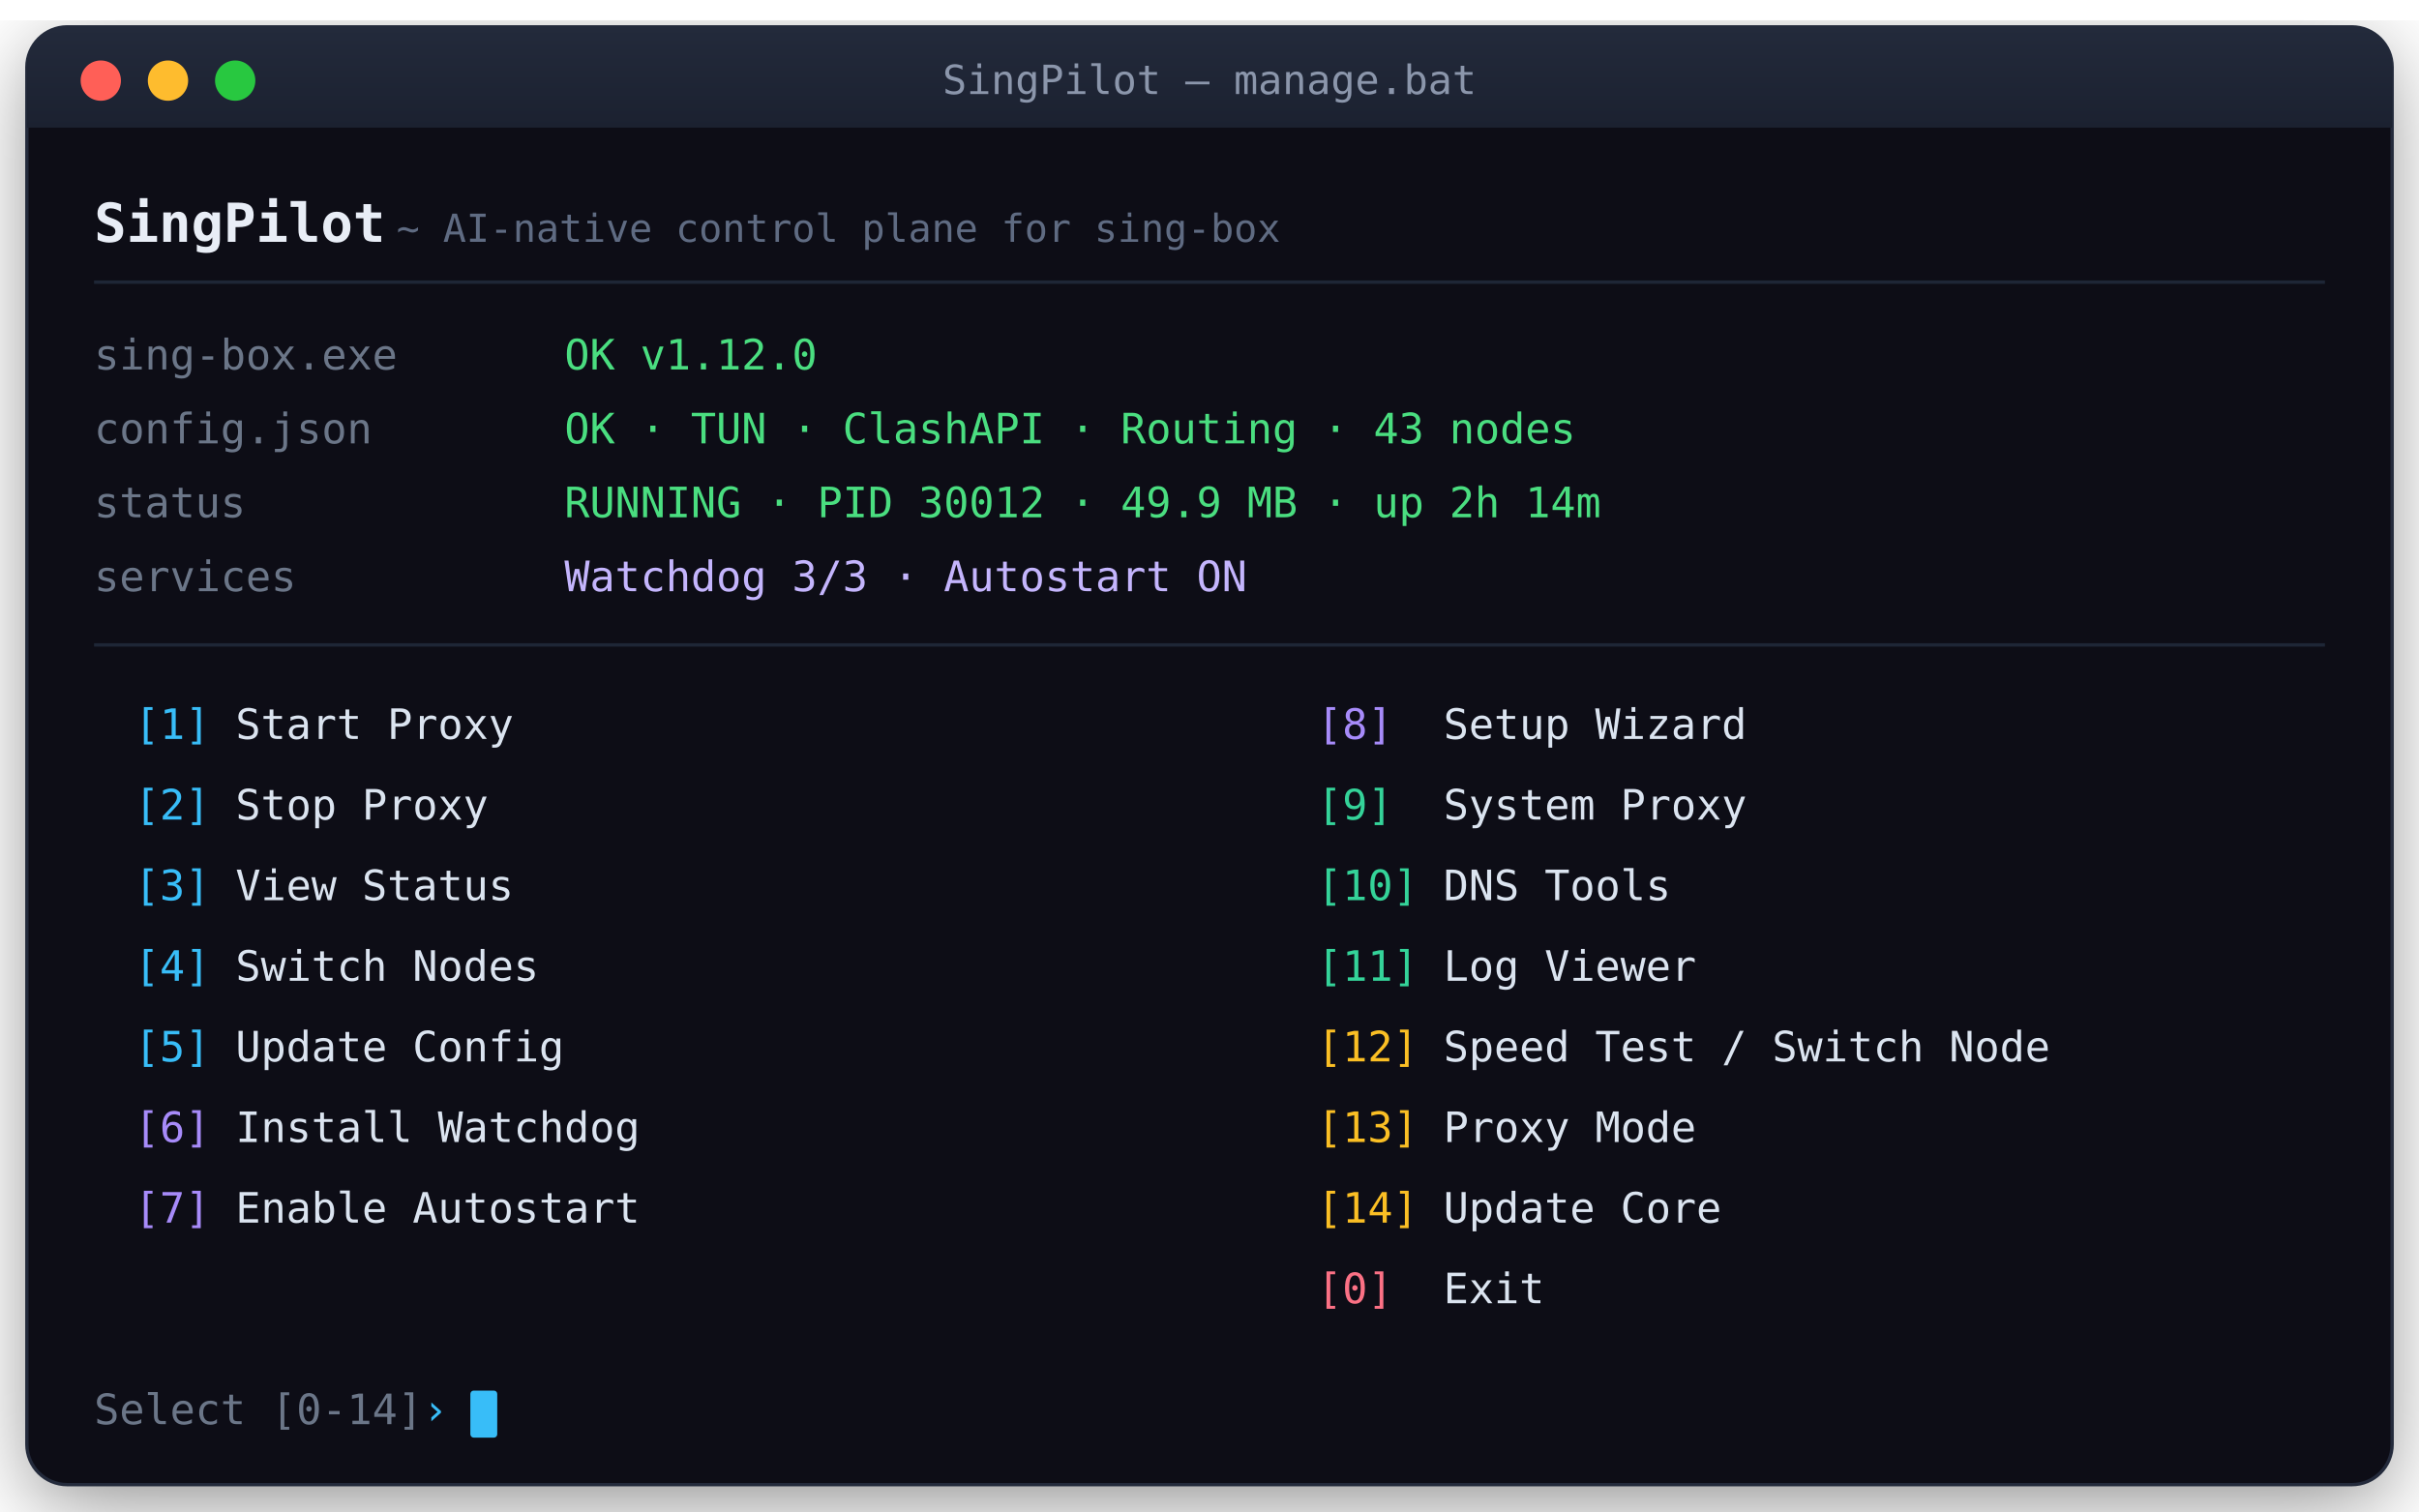
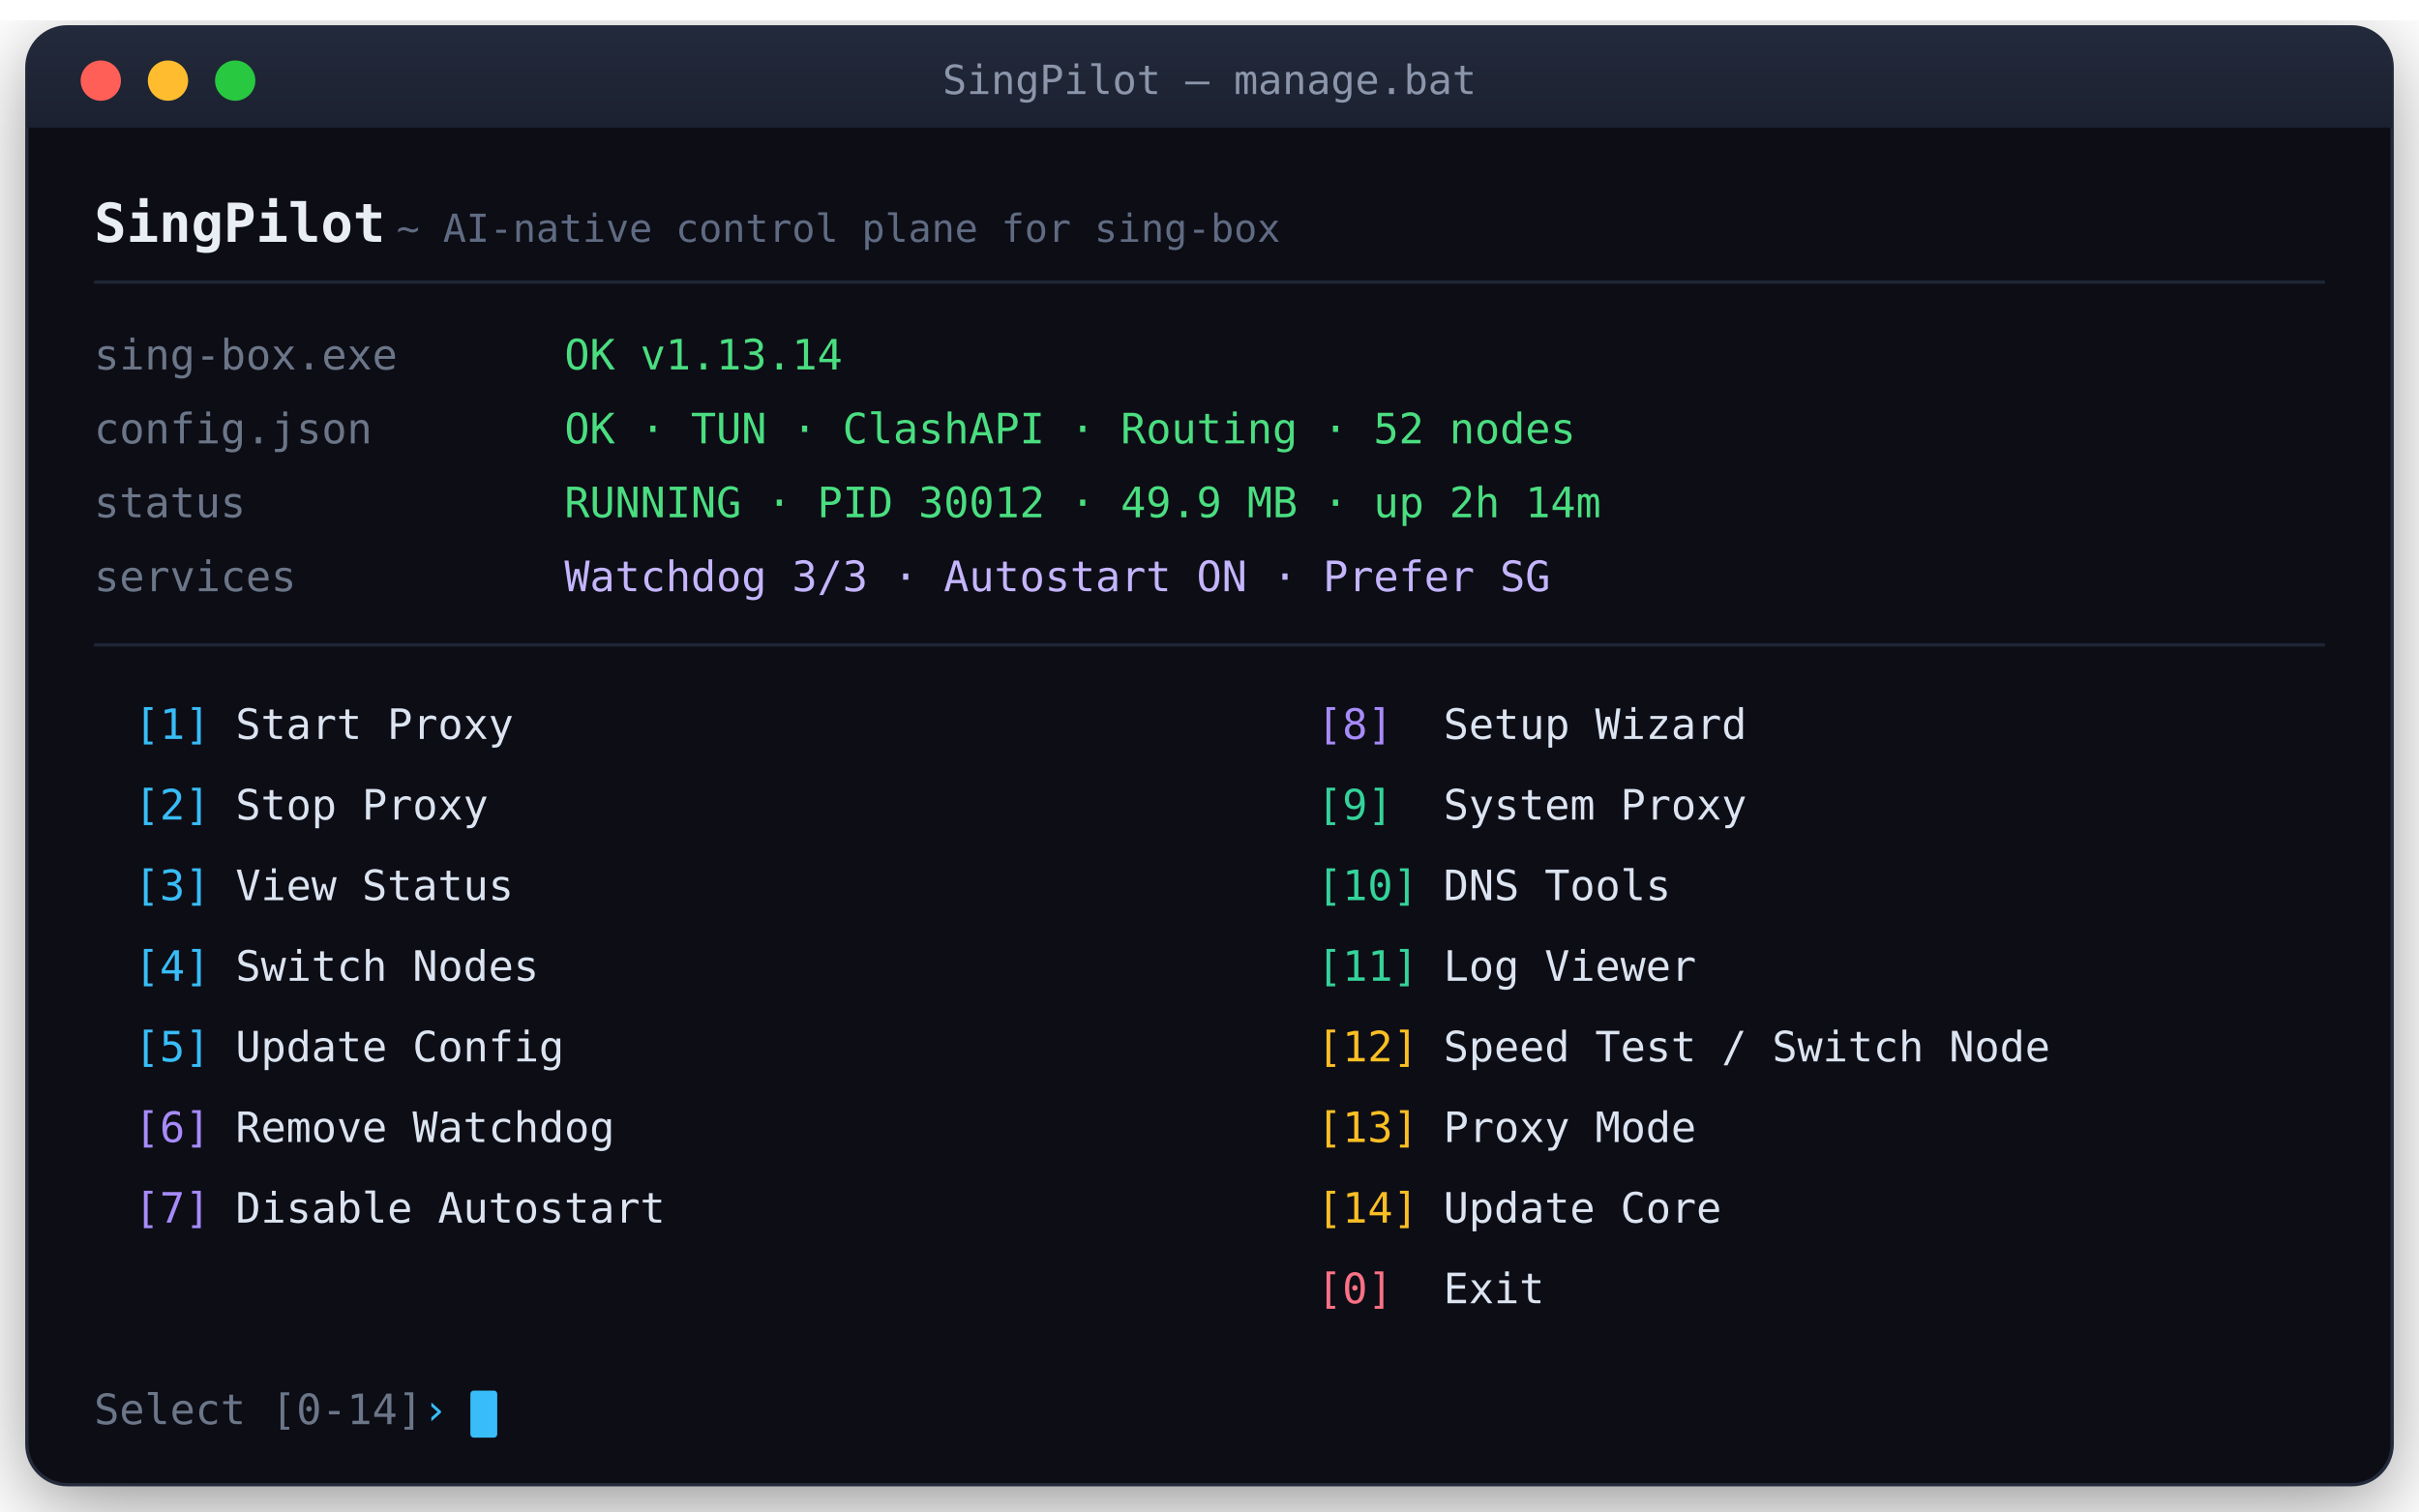
<svg xmlns="http://www.w3.org/2000/svg" viewBox="0 0 720 450" font-family="'Cascadia Code', 'Consolas', ui-monospace, monospace">
  <defs>
    <linearGradient id="tbar" x1="0" y1="0" x2="0" y2="1">
      <stop offset="0%" stop-color="#232a3b" />
      <stop offset="100%" stop-color="#1b2130" />
    </linearGradient>
    <filter id="win" x="-10%" y="-10%" width="120%" height="120%">
      <feDropShadow dx="0" dy="6" stdDeviation="14" flood-color="#000" flood-opacity="0.45" />
    </filter>
  </defs>
  <g filter="url(#win)">
    <rect x="8" y="8" width="704" height="434" rx="12" fill="#0b0f18" />
  </g>
  <rect x="8" y="8" width="704" height="434" rx="12" fill="none" stroke="#232a3b" />
  <path d="M8,20 a12,12 0 0 1 12,-12 h680 a12,12 0 0 1 12,12 v18 h-704 z" fill="url(#tbar)" />
  <circle cx="30" cy="24" r="6" fill="#ff5f57" />
  <circle cx="50" cy="24" r="6" fill="#febc2e" />
  <circle cx="70" cy="24" r="6" fill="#28c840" />
  <text x="360" y="28" text-anchor="middle" font-size="12" fill="#8b96ab">SingPilot — manage.bat</text>
  <text x="28" y="72" font-size="16" font-weight="700" fill="#e8edf6">SingPilot</text>
  <text x="118" y="72" font-size="11.5" fill="#5f6b82">~ AI-native control plane for sing-box</text>
  <line x1="28" y1="84" x2="692" y2="84" stroke="#1e2636" stroke-width="1" />
  <g font-size="12.5">
    <text x="28" y="110" fill="#6b7688">sing-box.exe</text>
-     <text x="168" y="110" fill="#4ade80">OK  v1.12.0</text>
+     <text x="168" y="110" fill="#4ade80">OK  v1.13.14</text>
    <text x="28" y="132" fill="#6b7688">config.json</text>
-     <text x="168" y="132" fill="#4ade80">OK  ·  TUN · ClashAPI · Routing · 43 nodes</text>
+     <text x="168" y="132" fill="#4ade80">OK  ·  TUN · ClashAPI · Routing · 52 nodes</text>
    <text x="28" y="154" fill="#6b7688">status</text>
    <text x="168" y="154" fill="#4ade80">RUNNING  ·  PID 30012 · 49.9 MB · up 2h 14m</text>
    <text x="28" y="176" fill="#6b7688">services</text>
-     <text x="168" y="176" fill="#c4b5fd">Watchdog 3/3  ·  Autostart ON</text>
+     <text x="168" y="176" fill="#c4b5fd">Watchdog 3/3  ·  Autostart ON  ·  Prefer SG</text>
  </g>
  <line x1="28" y1="192" x2="692" y2="192" stroke="#1e2636" stroke-width="1" />
  <g font-size="12.5" fill="#dbe4f0">
    <text x="40" y="220">
      <tspan fill="#38bdf8">[1]</tspan>  Start Proxy</text>
    <text x="40" y="244">
      <tspan fill="#38bdf8">[2]</tspan>  Stop Proxy</text>
    <text x="40" y="268">
      <tspan fill="#38bdf8">[3]</tspan>  View Status</text>
    <text x="40" y="292">
      <tspan fill="#38bdf8">[4]</tspan>  Switch Nodes</text>
    <text x="40" y="316">
      <tspan fill="#38bdf8">[5]</tspan>  Update Config</text>
    <text x="40" y="340">
-       <tspan fill="#a78bfa">[6]</tspan>  Install Watchdog</text>
+       <tspan fill="#a78bfa">[6]</tspan>  Remove Watchdog</text>
    <text x="40" y="364">
-       <tspan fill="#a78bfa">[7]</tspan>  Enable Autostart</text>
+       <tspan fill="#a78bfa">[7]</tspan>  Disable Autostart</text>
    <text x="392" y="220">
      <tspan fill="#a78bfa">[8]</tspan>  Setup Wizard</text>
    <text x="392" y="244">
      <tspan fill="#34d399">[9]</tspan>  System Proxy</text>
    <text x="392" y="268">
      <tspan fill="#34d399">[10]</tspan> DNS Tools</text>
    <text x="392" y="292">
      <tspan fill="#34d399">[11]</tspan> Log Viewer</text>
    <text x="392" y="316">
      <tspan fill="#fbbf24">[12]</tspan> Speed Test / Switch Node</text>
    <text x="392" y="340">
      <tspan fill="#fbbf24">[13]</tspan> Proxy Mode</text>
    <text x="392" y="364">
      <tspan fill="#fbbf24">[14]</tspan> Update Core</text>
    <text x="392" y="388">
      <tspan fill="#fb7185">[0]</tspan>  Exit</text>
  </g>
  <text x="28" y="424" font-size="12.5" fill="#6b7688">Select [0-14]<tspan fill="#38bdf8"> ›</tspan>
  </text>
  <rect x="140" y="414" width="8" height="14" rx="1" fill="#38bdf8">
    <animate attributeName="opacity" values="1;1;0;0" dur="1.1s" repeatCount="indefinite" />
  </rect>
</svg>
